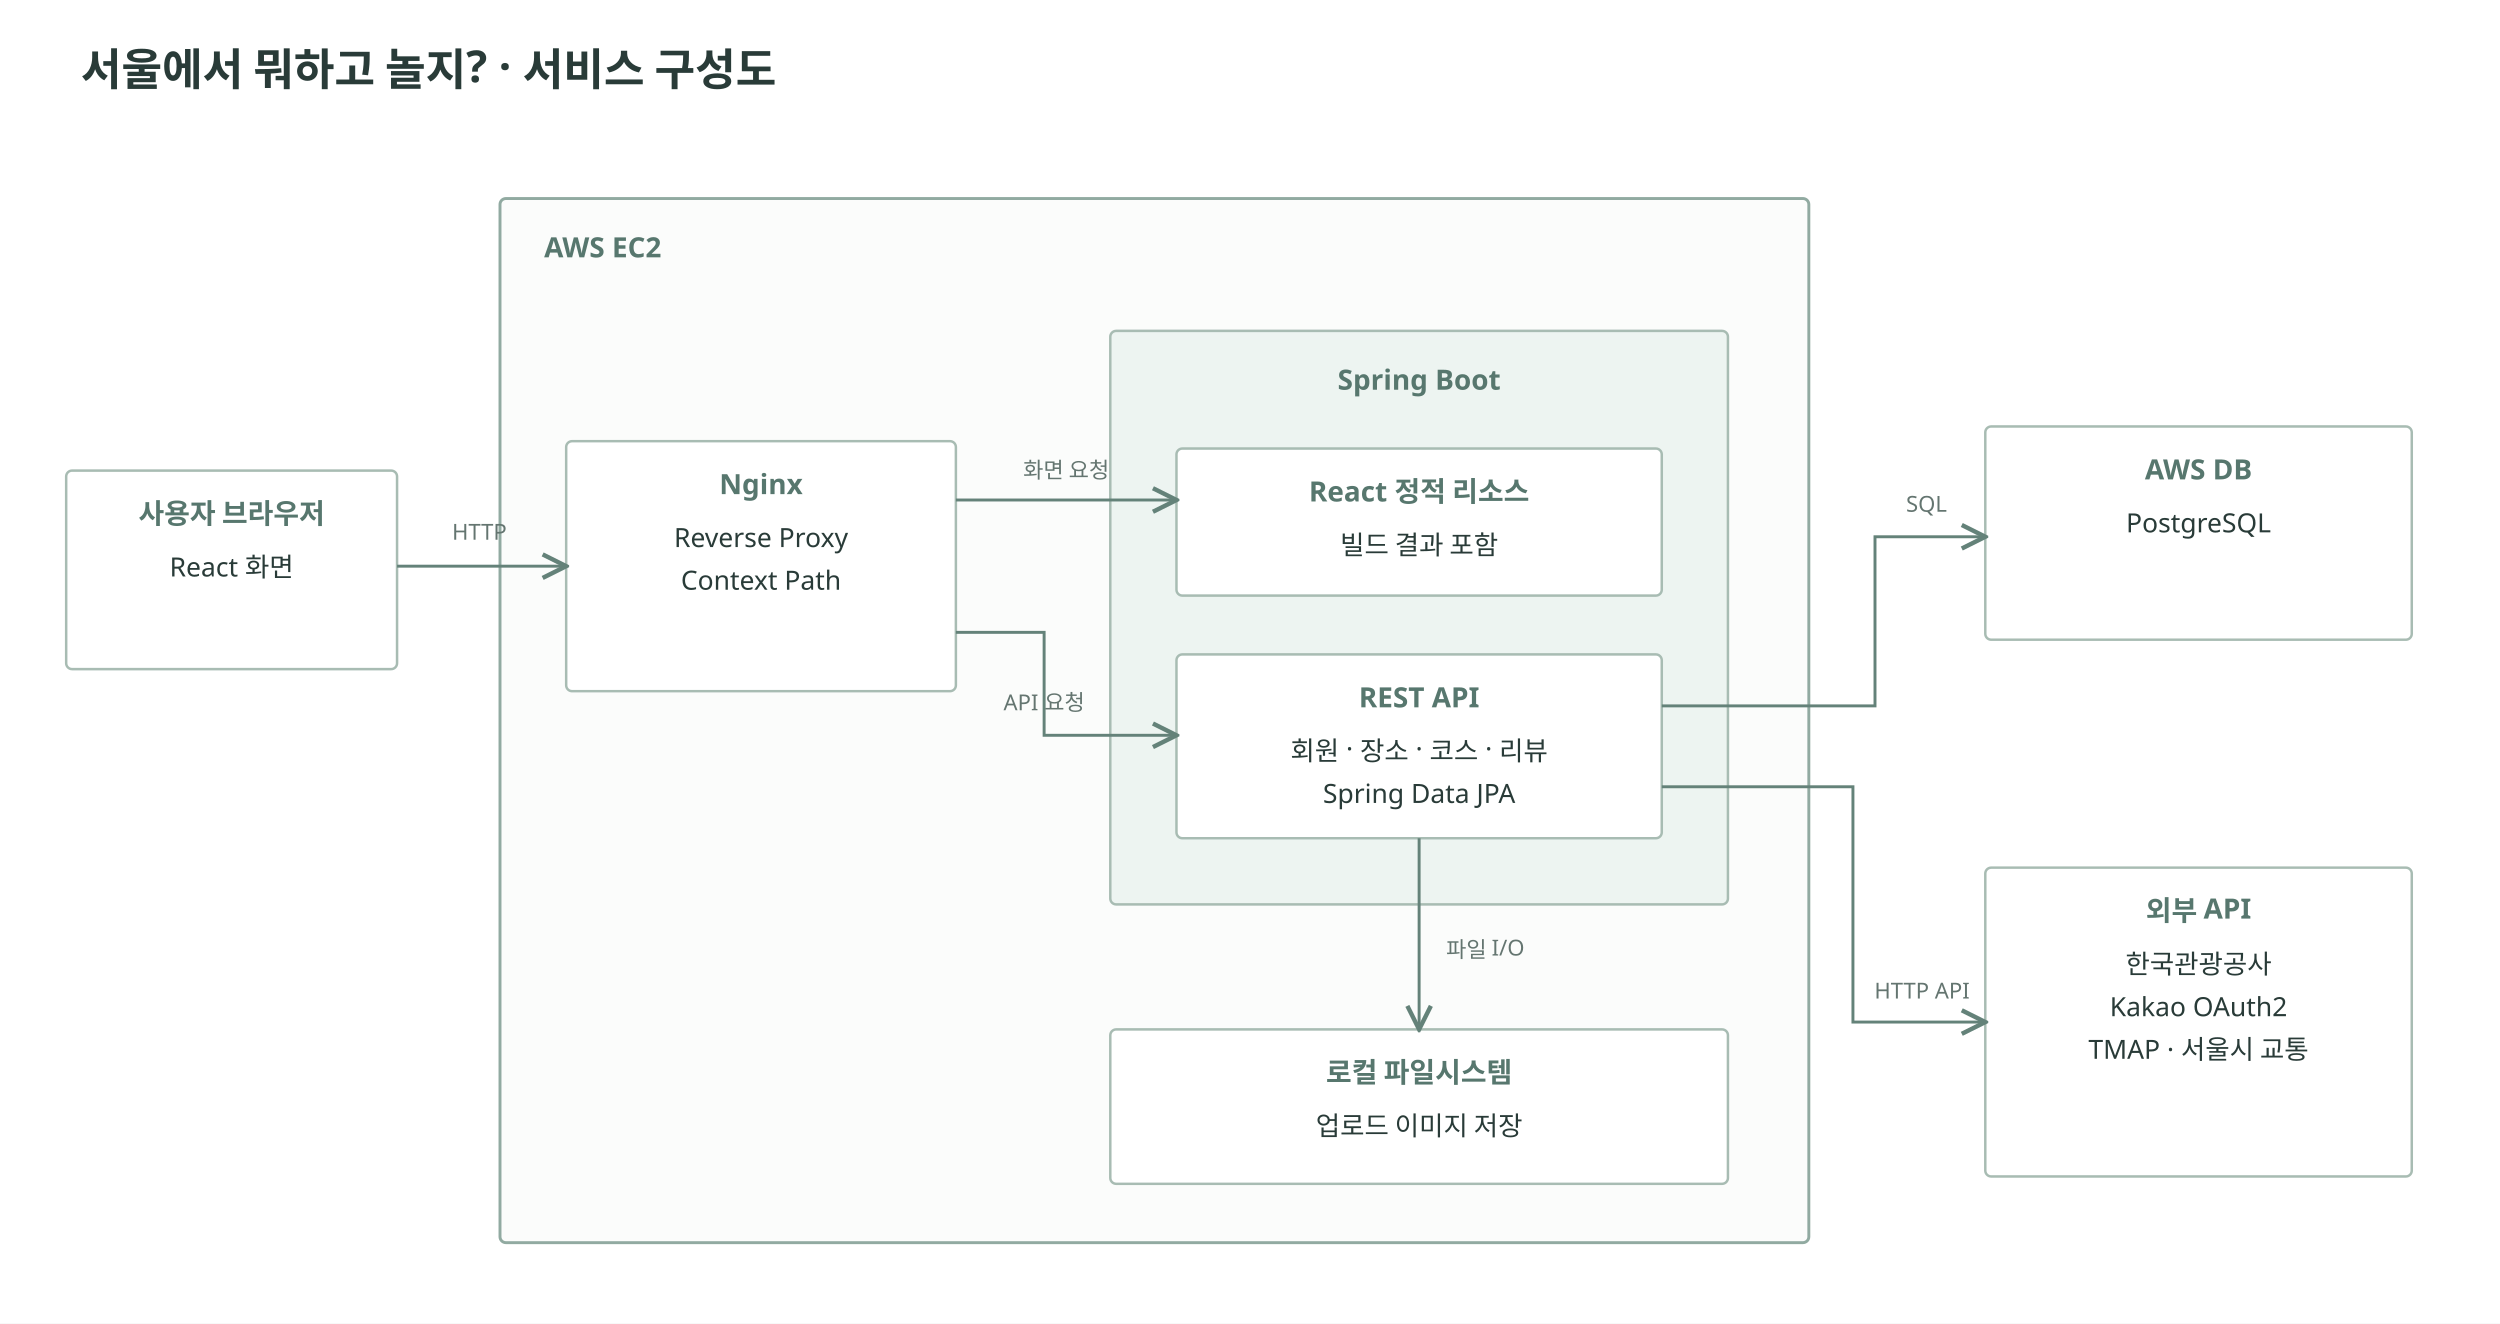
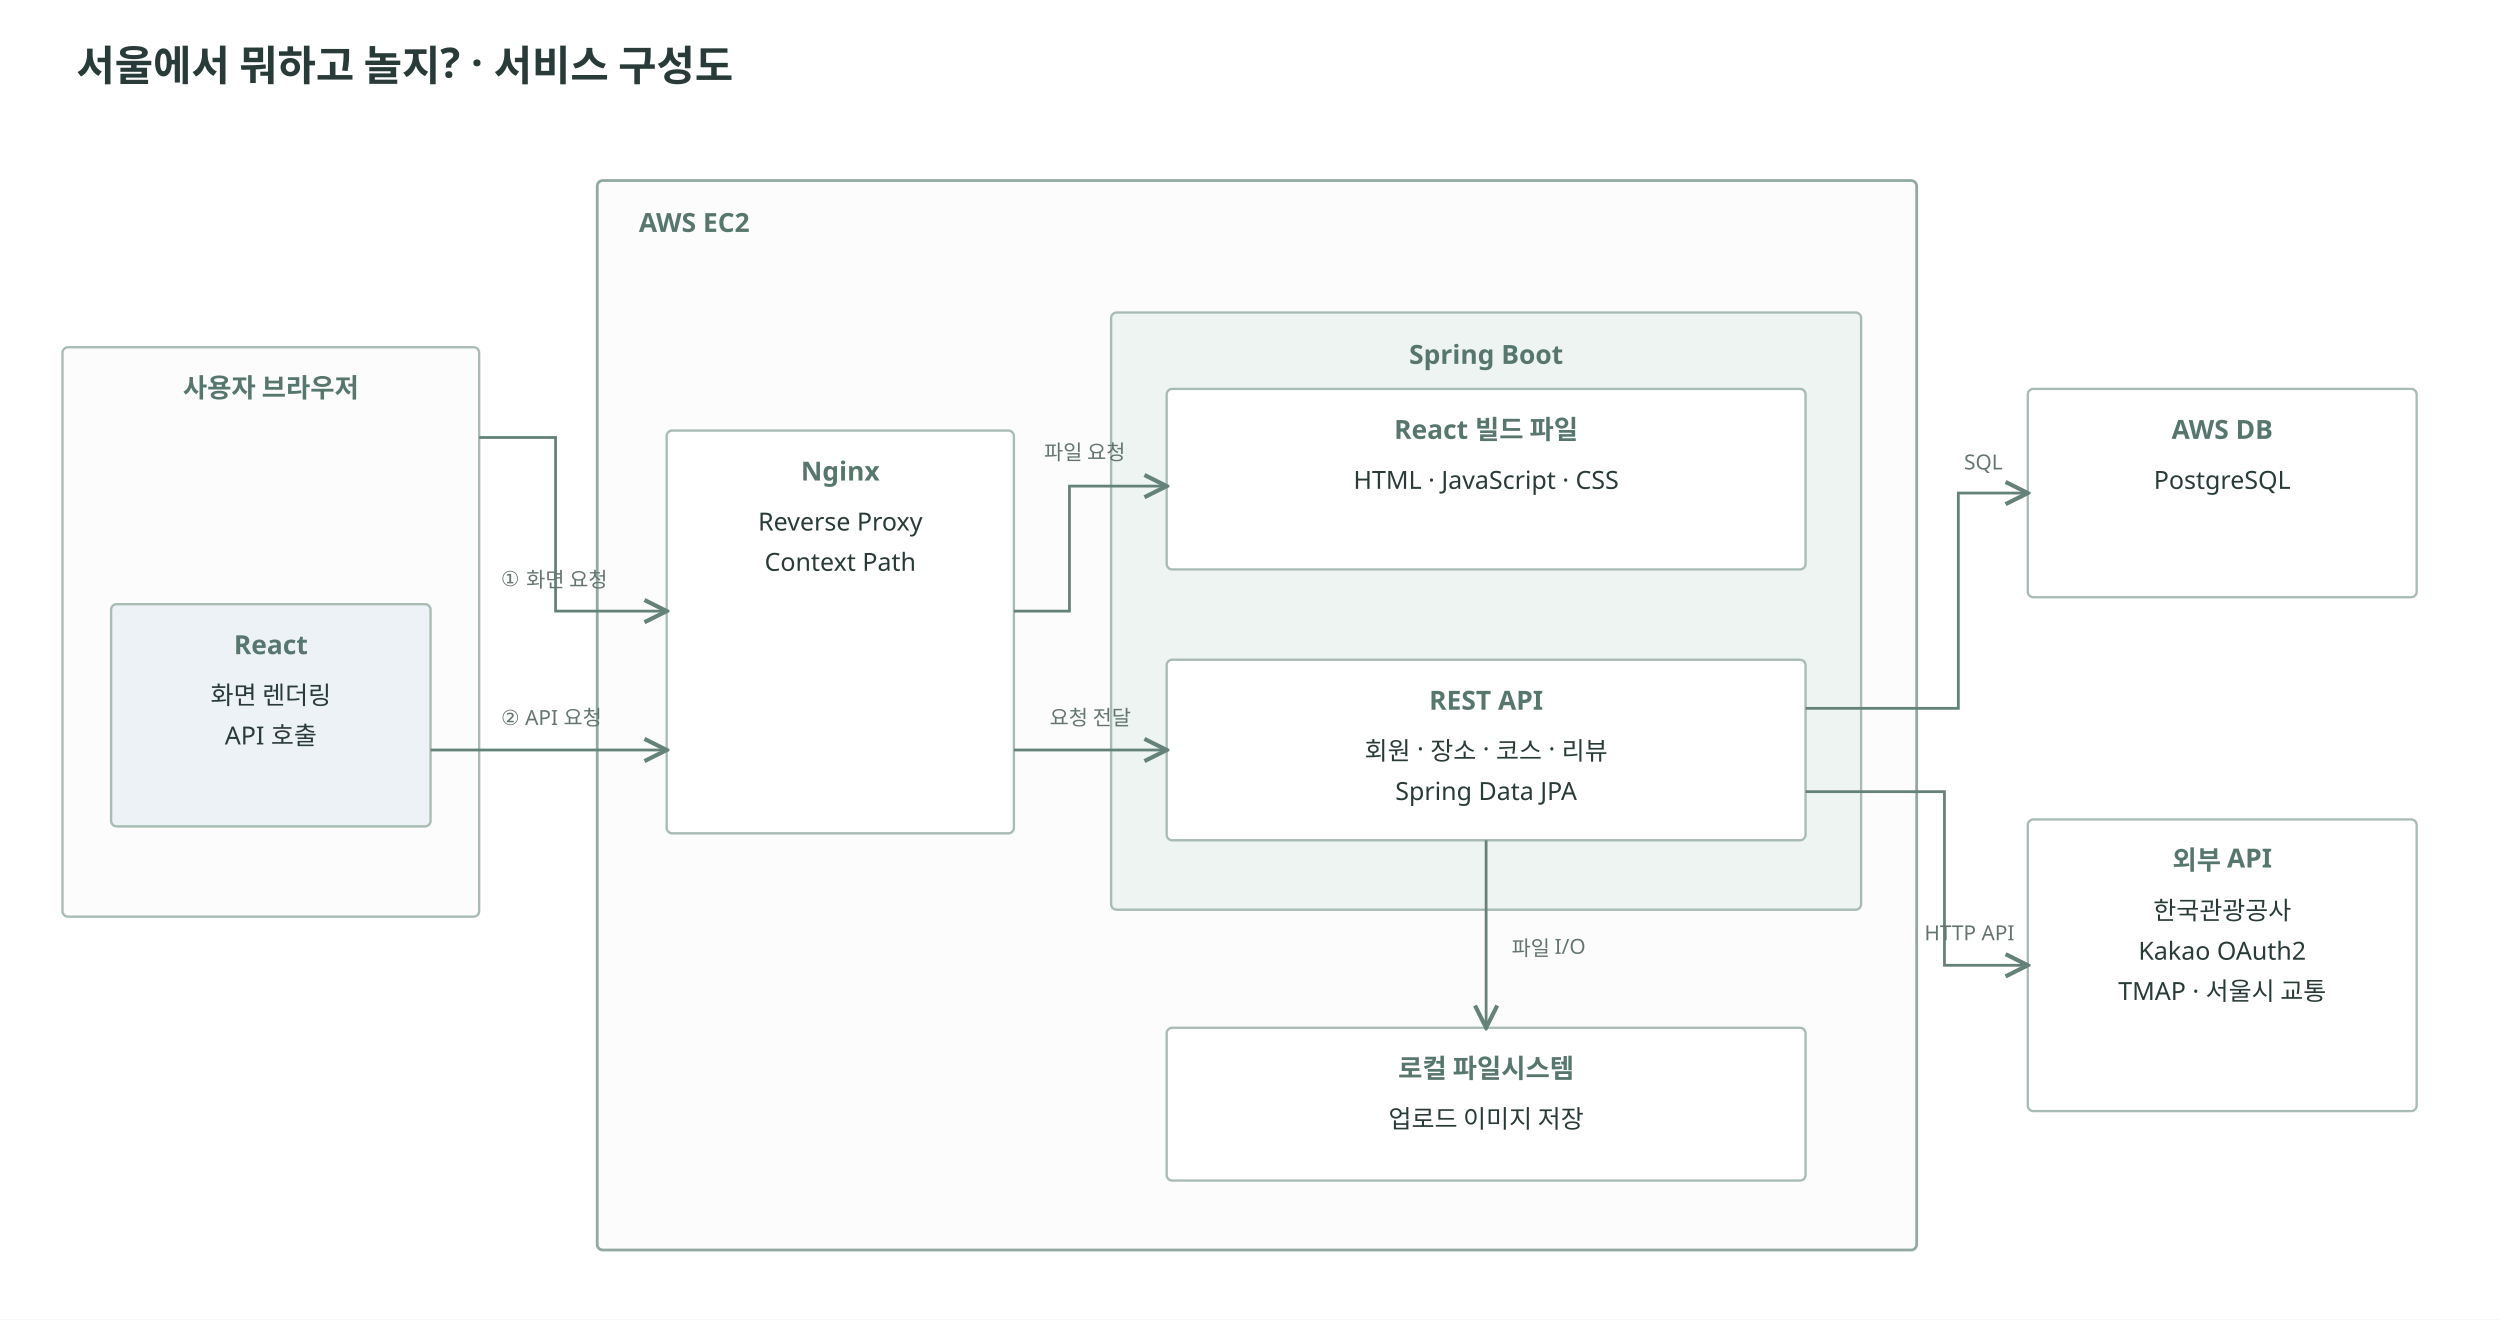
- <svg xmlns="http://www.w3.org/2000/svg" width="1700" height="900" viewBox="0 0 1700 900" role="img" aria-labelledby="title">
+ <svg xmlns="http://www.w3.org/2000/svg" width="1800" height="950" viewBox="0 0 1800 950" role="img" aria-labelledby="title">
  <defs>
    <style>
text{font-family:'Malgun Gothic','Apple SD Gothic Neo',sans-serif;fill:#293b38;letter-spacing:0}.title{font-size:30px;font-weight:700}.label{font-size:18px}.small{font-size:15px;fill:#647570}.table{font-family:Consolas,monospace;font-size:20px;font-weight:700}.field{font-family:Consolas,monospace;font-size:17px}.key{font-family:Consolas,monospace;font-size:14px;fill:#497d70}.type{font-family:Consolas,monospace;font-size:14px;fill:#6b7976}.edge{fill:none;stroke:#718b83;stroke-width:1.6}.section{font-size:19px;font-weight:700;fill:#57776e}
</style>
    <marker id="request" viewBox="0 0 10 10" refX="9" refY="5" markerWidth="10" markerHeight="10" orient="auto">
      <path d="M1 1L9 5L1 9" fill="none" stroke="#648279" stroke-width="1.5" />
    </marker>
  </defs>
-   <rect width="1700" height="900" fill="#fff" />
+   <rect width="1800" height="950" fill="#fff" />
  <text x="55" y="58" class="title" text-anchor="start">서울에서 뭐하고 놀지? · 서비스 구성도</text>
-   <rect x="340" y="135" width="890" height="710" rx="4" fill="#fbfcfb" stroke="#91aaa1" stroke-width="2" />
-   <text x="370" y="175" class="section" text-anchor="start">AWS EC2</text>
-   <rect x="45" y="320" width="225" height="135" rx="4" fill="#fff" stroke="#a8bcb3" stroke-width="1.7" />
-   <text x="157.5" y="356" class="section" text-anchor="middle">사용자 브라우저</text>
-   <text x="157.5" y="392" class="label" text-anchor="middle">React 화면</text>
-   <rect x="385" y="300" width="265" height="170" rx="4" fill="#fff" stroke="#a8bcb3" stroke-width="1.7" />
-   <text x="517.5" y="336" class="section" text-anchor="middle">Nginx</text>
-   <text x="517.5" y="372" class="label" text-anchor="middle">Reverse Proxy</text>
-   <text x="517.5" y="401" class="label" text-anchor="middle">Context Path</text>
-   <rect x="755" y="225" width="420" height="390" rx="4" fill="#edf4f1" stroke="#a8bcb3" stroke-width="1.7" />
-   <text x="965" y="265" class="section" text-anchor="middle">Spring Boot</text>
-   <rect x="800" y="305" width="330" height="100" rx="4" fill="#fff" stroke="#a8bcb3" stroke-width="1.7" />
-   <text x="965" y="341" class="section" text-anchor="middle">React 정적 리소스</text>
-   <text x="965" y="377" class="label" text-anchor="middle">빌드 결과 포함</text>
-   <rect x="800" y="445" width="330" height="125" rx="4" fill="#fff" stroke="#a8bcb3" stroke-width="1.7" />
-   <text x="965" y="481" class="section" text-anchor="middle">REST API</text>
-   <text x="965" y="517" class="label" text-anchor="middle">회원 · 장소 · 코스 · 리뷰</text>
-   <text x="965" y="546" class="label" text-anchor="middle">Spring Data JPA</text>
-   <rect x="755" y="700" width="420" height="105" rx="4" fill="#fff" stroke="#a8bcb3" stroke-width="1.7" />
-   <text x="965" y="736" class="section" text-anchor="middle">로컬 파일시스템</text>
-   <text x="965" y="772" class="label" text-anchor="middle">업로드 이미지 저장</text>
-   <rect x="1350" y="290" width="290" height="145" rx="4" fill="#fff" stroke="#a8bcb3" stroke-width="1.7" />
-   <text x="1495" y="326" class="section" text-anchor="middle">AWS DB</text>
-   <text x="1495" y="362" class="label" text-anchor="middle">PostgreSQL</text>
-   <rect x="1350" y="590" width="290" height="210" rx="4" fill="#fff" stroke="#a8bcb3" stroke-width="1.7" />
-   <text x="1495" y="626" class="section" text-anchor="middle">외부 API</text>
-   <text x="1495" y="662" class="label" text-anchor="middle">한국관광공사</text>
-   <text x="1495" y="691" class="label" text-anchor="middle">Kakao OAuth2</text>
-   <text x="1495" y="720" class="label" text-anchor="middle">TMAP · 서울시 교통</text>
-   <path d="M270 385H385" fill="none" stroke="#648279" stroke-width="2" marker-end="url(#request)" />
-   <text x="326" y="367" class="small" text-anchor="middle">HTTP</text>
-   <path d="M650 340H800" fill="none" stroke="#648279" stroke-width="2" marker-end="url(#request)" />
-   <text x="725" y="325" class="small" text-anchor="middle">화면 요청</text>
-   <path d="M650 430H710V500H800" fill="none" stroke="#648279" stroke-width="2" marker-end="url(#request)" />
-   <text x="710" y="483" class="small" text-anchor="middle">API 요청</text>
-   <path d="M965 570V700" fill="none" stroke="#648279" stroke-width="2" marker-end="url(#request)" />
-   <text x="1010" y="651" class="small" text-anchor="middle">파일 I/O</text>
-   <path d="M1130 480H1275V365H1350" fill="none" stroke="#648279" stroke-width="2" marker-end="url(#request)" />
-   <text x="1310" y="348" class="small" text-anchor="middle">SQL</text>
-   <path d="M1130 535H1260V695H1350" fill="none" stroke="#648279" stroke-width="2" marker-end="url(#request)" />
-   <text x="1307" y="679" class="small" text-anchor="middle">HTTP API</text>
+   <rect x="430" y="130" width="950" height="770" rx="4" fill="#fbfcfb" stroke="#91aaa1" stroke-width="2" />
+   <text x="460" y="167" class="section" text-anchor="start">AWS EC2</text>
+   <rect x="45" y="250" width="300" height="410" rx="4" fill="#fbfcfb" stroke="#a8bcb3" stroke-width="1.7" />
+   <text x="195" y="286" class="section" text-anchor="middle">사용자 브라우저</text>
+   <rect x="80" y="435" width="230" height="160" rx="4" fill="#edf2f7" stroke="#a8bcb3" stroke-width="1.7" />
+   <text x="195" y="471" class="section" text-anchor="middle">React</text>
+   <text x="195" y="507" class="label" text-anchor="middle">화면 렌더링</text>
+   <text x="195" y="536" class="label" text-anchor="middle">API 호출</text>
+   <rect x="480" y="310" width="250" height="290" rx="4" fill="#fff" stroke="#a8bcb3" stroke-width="1.7" />
+   <text x="605" y="346" class="section" text-anchor="middle">Nginx</text>
+   <text x="605" y="382" class="label" text-anchor="middle">Reverse Proxy</text>
+   <text x="605" y="411" class="label" text-anchor="middle">Context Path</text>
+   <rect x="800" y="225" width="540" height="430" rx="4" fill="#edf4f1" stroke="#a8bcb3" stroke-width="1.7" />
+   <text x="1070" y="262" class="section" text-anchor="middle">Spring Boot</text>
+   <rect x="840" y="280" width="460" height="130" rx="4" fill="#fff" stroke="#a8bcb3" stroke-width="1.7" />
+   <text x="1070" y="316" class="section" text-anchor="middle">React 빌드 파일</text>
+   <text x="1070" y="352" class="label" text-anchor="middle">HTML · JavaScript · CSS</text>
+   <rect x="840" y="475" width="460" height="130" rx="4" fill="#fff" stroke="#a8bcb3" stroke-width="1.7" />
+   <text x="1070" y="511" class="section" text-anchor="middle">REST API</text>
+   <text x="1070" y="547" class="label" text-anchor="middle">회원 · 장소 · 코스 · 리뷰</text>
+   <text x="1070" y="576" class="label" text-anchor="middle">Spring Data JPA</text>
+   <rect x="840" y="740" width="460" height="110" rx="4" fill="#fff" stroke="#a8bcb3" stroke-width="1.7" />
+   <text x="1070" y="776" class="section" text-anchor="middle">로컬 파일시스템</text>
+   <text x="1070" y="812" class="label" text-anchor="middle">업로드 이미지 저장</text>
+   <rect x="1460" y="280" width="280" height="150" rx="4" fill="#fff" stroke="#a8bcb3" stroke-width="1.7" />
+   <text x="1600" y="316" class="section" text-anchor="middle">AWS DB</text>
+   <text x="1600" y="352" class="label" text-anchor="middle">PostgreSQL</text>
+   <rect x="1460" y="590" width="280" height="210" rx="4" fill="#fff" stroke="#a8bcb3" stroke-width="1.7" />
+   <text x="1600" y="626" class="section" text-anchor="middle">외부 API</text>
+   <text x="1600" y="662" class="label" text-anchor="middle">한국관광공사</text>
+   <text x="1600" y="691" class="label" text-anchor="middle">Kakao OAuth2</text>
+   <text x="1600" y="720" class="label" text-anchor="middle">TMAP · 서울시 교통</text>
+   <path d="M345 315H400V440H480" fill="none" stroke="#648279" stroke-width="2" marker-end="url(#request)" />
+   <text x="399" y="422" class="small" text-anchor="middle">① 화면 요청</text>
+   <path d="M310 540H480" fill="none" stroke="#648279" stroke-width="2" marker-end="url(#request)" />
+   <text x="397" y="522" class="small" text-anchor="middle">② API 요청</text>
+   <path d="M730 440H770V350H840" fill="none" stroke="#648279" stroke-width="2" marker-end="url(#request)" />
+   <text x="781" y="331" class="small" text-anchor="middle">파일 요청</text>
+   <path d="M730 540H840" fill="none" stroke="#648279" stroke-width="2" marker-end="url(#request)" />
+   <text x="785" y="522" class="small" text-anchor="middle">요청 전달</text>
+   <path d="M1070 605V740" fill="none" stroke="#648279" stroke-width="2" marker-end="url(#request)" />
+   <text x="1115" y="688" class="small" text-anchor="middle">파일 I/O</text>
+   <path d="M1300 510H1410V355H1460" fill="none" stroke="#648279" stroke-width="2" marker-end="url(#request)" />
+   <text x="1428" y="338" class="small" text-anchor="middle">SQL</text>
+   <path d="M1300 570H1400V695H1460" fill="none" stroke="#648279" stroke-width="2" marker-end="url(#request)" />
+   <text x="1418" y="677" class="small" text-anchor="middle">HTTP API</text>
</svg>
